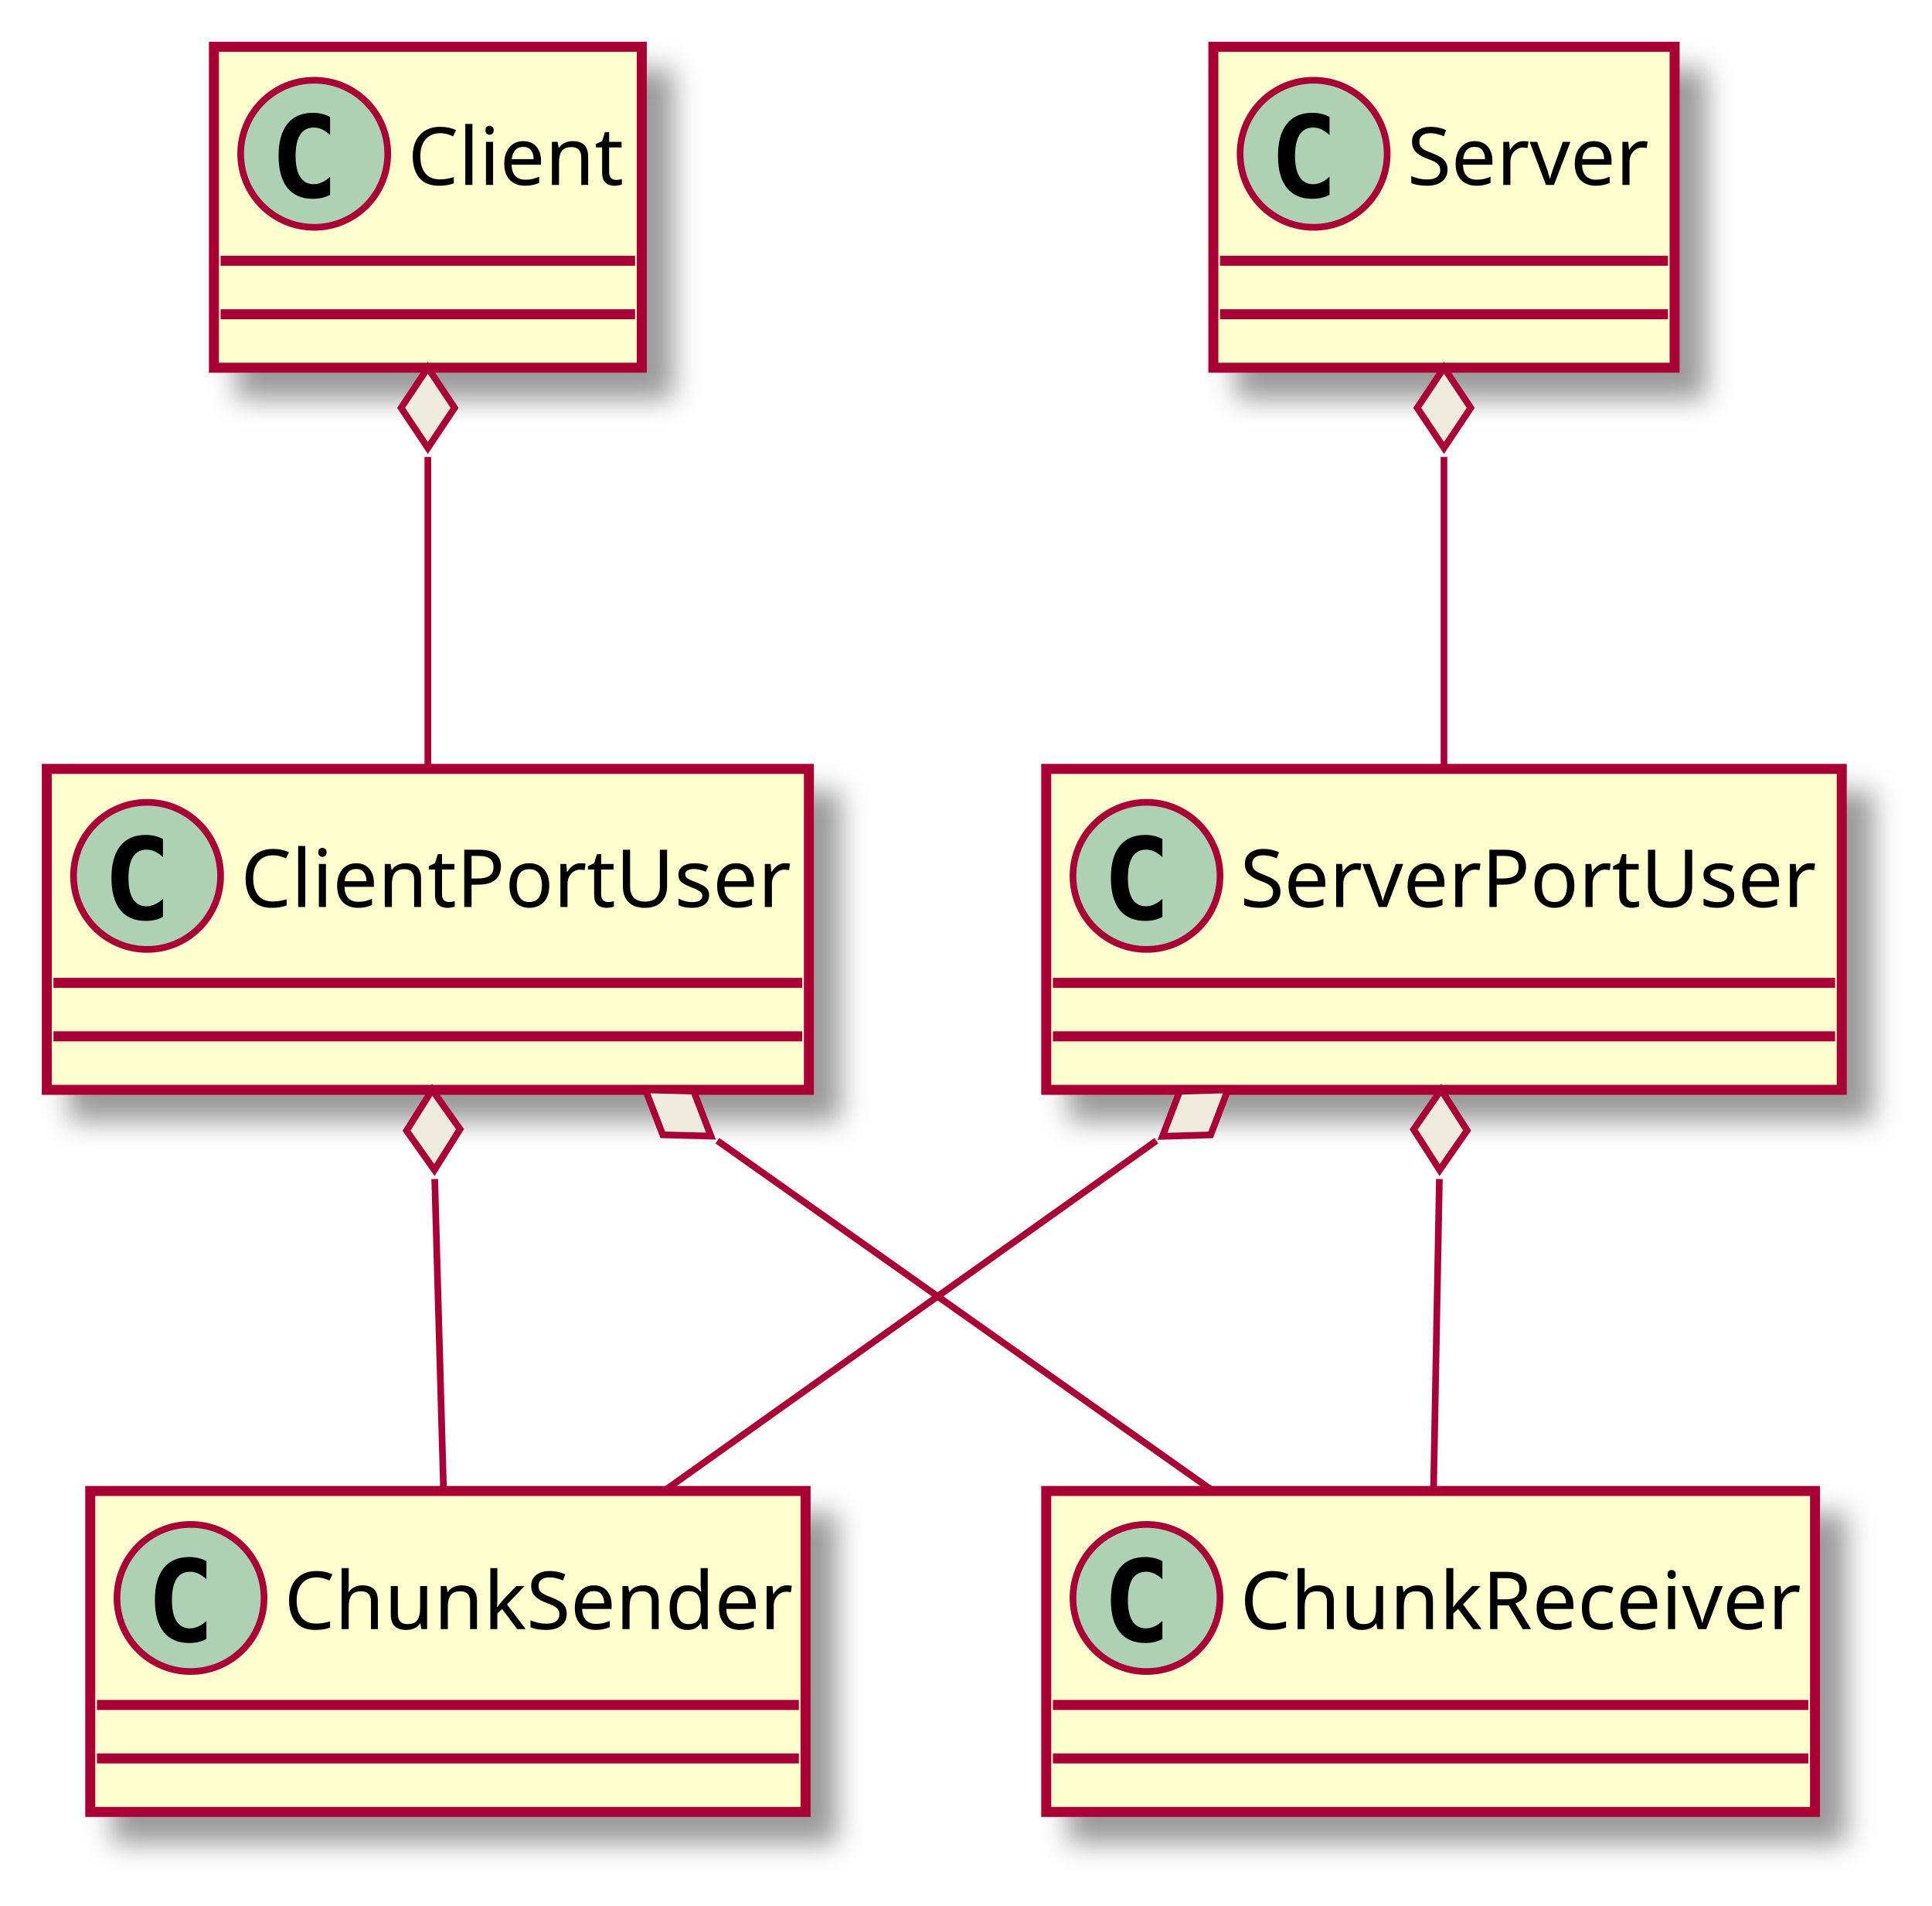
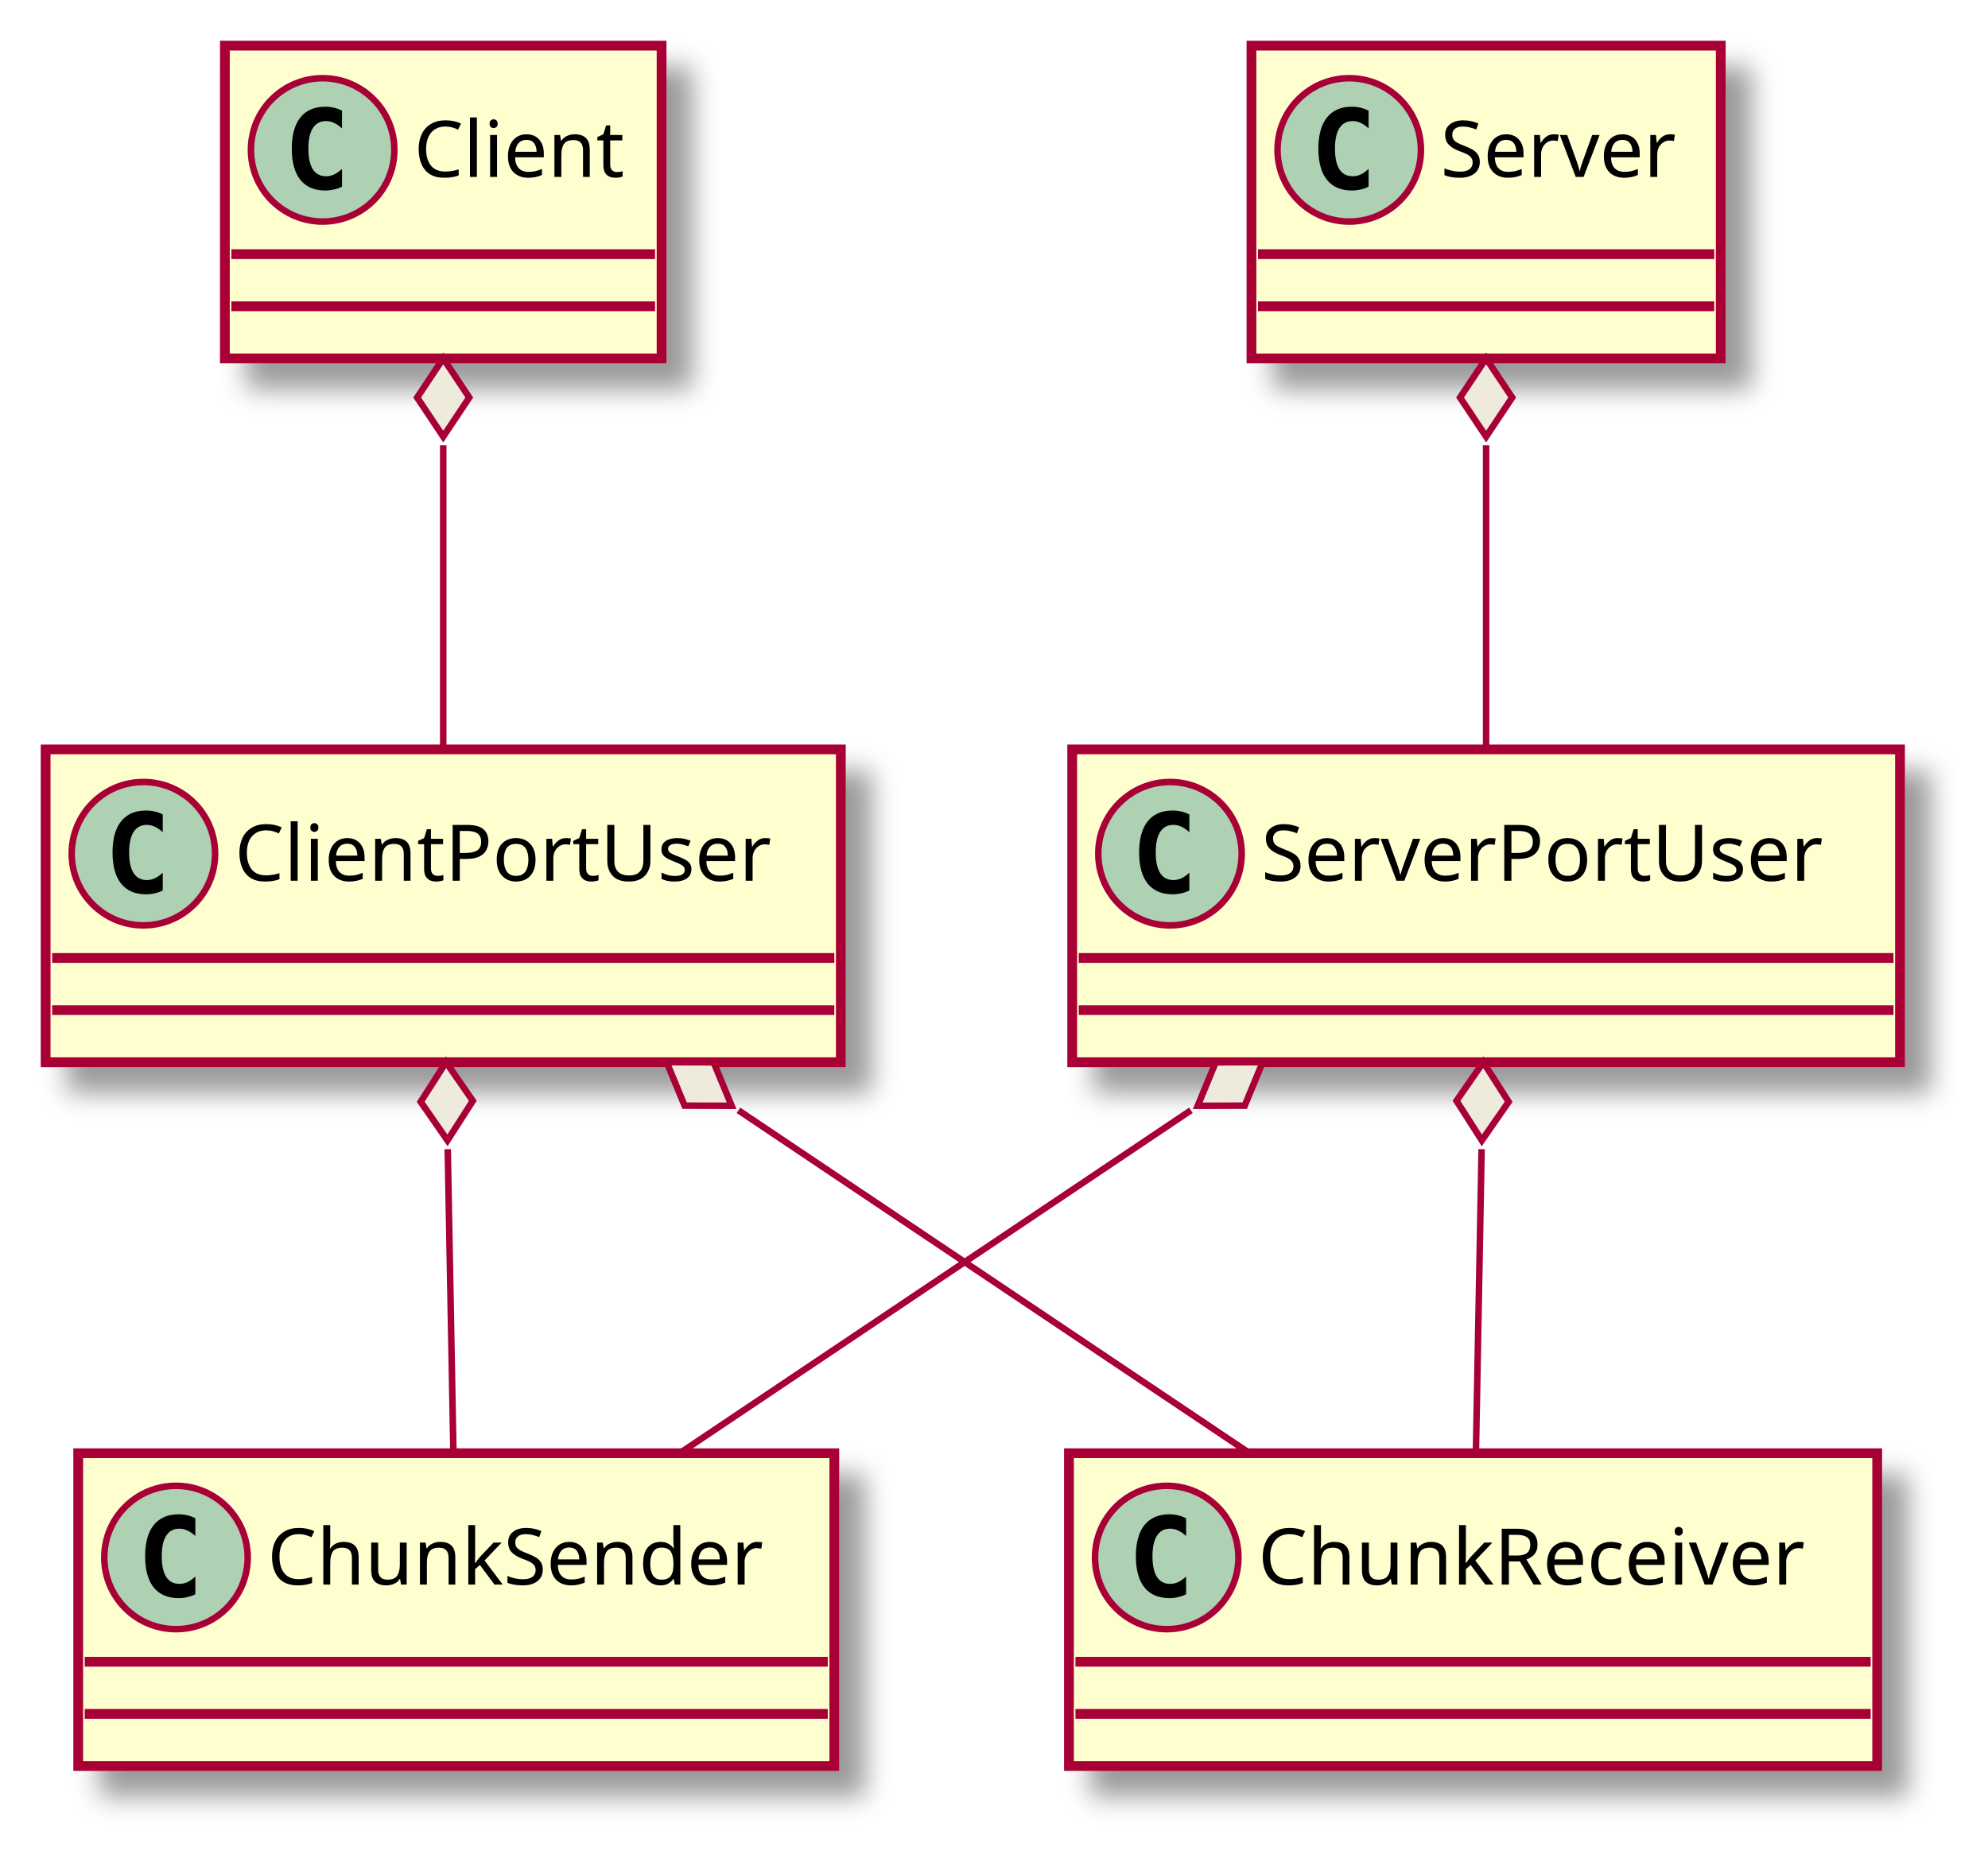
- <svg xmlns="http://www.w3.org/2000/svg" contentScriptType="application/ecmascript" contentStyleType="text/css" height="285px" preserveAspectRatio="none" style="width:289px;height:285px;background:#EEEBDC;" version="1.1" viewBox="0 0 289 285" width="289px" zoomAndPan="magnify">
+ <svg xmlns="http://www.w3.org/2000/svg" contentScriptType="application/ecmascript" contentStyleType="text/css" height="285px" preserveAspectRatio="none" style="width:305px;height:285px;background:#EEEBDC;" version="1.1" viewBox="0 0 305 285" width="305px" zoomAndPan="magnify">
  <defs>
    <filter height="300%" id="f1m9fk30sg74lc" width="300%" x="-1" y="-1">
      <feGaussianBlur result="blurOut" stdDeviation="2.0" />
      <feColorMatrix in="blurOut" result="blurOut2" type="matrix" values="0 0 0 0 0 0 0 0 0 0 0 0 0 0 0 0 0 0 .4 0" />
      <feOffset dx="4.0" dy="4.0" in="blurOut2" result="blurOut3" />
      <feBlend in="SourceGraphic" in2="blurOut3" mode="normal" />
    </filter>
  </defs>
  <g>
-     <rect codeLine="2" fill="#FEFECE" filter="url(#f1m9fk30sg74lc)" height="48" id="Client" style="stroke:#A80036;stroke-width:1.5;" width="64" x="32" y="7" />
-     <ellipse cx="47" cy="23" fill="#ADD1B2" rx="11" ry="11" style="stroke:#A80036;stroke-width:1.0;" />
-     <path d="M46.797,29.734 Q44.312,29.734 42.984,28.094 Q41.672,26.422 41.672,23.312 Q41.672,20.188 42.984,18.531 Q44.312,16.875 46.797,16.875 Q47.516,16.875 48.172,17.031 Q48.812,17.188 49.375,17.484 L49.375,20.203 Q49.016,19.859 48.719,19.672 Q48.422,19.469 48.156,19.344 Q47.844,19.203 47.531,19.141 Q47.234,19.078 46.922,19.078 Q45.594,19.078 44.906,20.141 Q44.219,21.234 44.219,23.312 Q44.219,25.406 44.906,26.469 Q45.594,27.547 46.922,27.547 Q47.562,27.547 48.156,27.266 Q48.453,27.141 48.734,26.953 Q49.031,26.75 49.375,26.422 L49.375,29.141 Q48.797,29.438 48.156,29.594 Q47.531,29.734 46.797,29.734 Z " fill="#000000" />
-     <text fill="#000000" font-family="sans-serif" font-size="12" lengthAdjust="spacing" textLength="32" x="61" y="27.656">Client</text>
-     <line style="stroke:#A80036;stroke-width:1.5;" x1="33" x2="95" y1="39" y2="39" />
-     <line style="stroke:#A80036;stroke-width:1.5;" x1="33" x2="95" y1="47" y2="47" />
-     <rect codeLine="5" fill="#FEFECE" filter="url(#f1m9fk30sg74lc)" height="48" id="Server" style="stroke:#A80036;stroke-width:1.5;" width="69" x="181.5" y="7" />
-     <ellipse cx="196.5" cy="23" fill="#ADD1B2" rx="11" ry="11" style="stroke:#A80036;stroke-width:1.0;" />
-     <path d="M196.297,29.734 Q193.812,29.734 192.484,28.094 Q191.172,26.422 191.172,23.312 Q191.172,20.188 192.484,18.531 Q193.812,16.875 196.297,16.875 Q197.016,16.875 197.672,17.031 Q198.312,17.188 198.875,17.484 L198.875,20.203 Q198.516,19.859 198.219,19.672 Q197.922,19.469 197.656,19.344 Q197.344,19.203 197.031,19.141 Q196.734,19.078 196.422,19.078 Q195.094,19.078 194.406,20.141 Q193.719,21.234 193.719,23.312 Q193.719,25.406 194.406,26.469 Q195.094,27.547 196.422,27.547 Q197.062,27.547 197.656,27.266 Q197.953,27.141 198.234,26.953 Q198.531,26.75 198.875,26.422 L198.875,29.141 Q198.297,29.438 197.656,29.594 Q197.031,29.734 196.297,29.734 Z " fill="#000000" />
-     <text fill="#000000" font-family="sans-serif" font-size="12" lengthAdjust="spacing" textLength="37" x="210.5" y="27.656">Server</text>
-     <line style="stroke:#A80036;stroke-width:1.5;" x1="182.5" x2="249.5" y1="39" y2="39" />
-     <line style="stroke:#A80036;stroke-width:1.5;" x1="182.5" x2="249.5" y1="47" y2="47" />
-     <rect codeLine="8" fill="#FEFECE" filter="url(#f1m9fk30sg74lc)" height="48" id="ClientPortUser" style="stroke:#A80036;stroke-width:1.5;" width="114" x="7" y="115" />
+     <rect codeLine="2" fill="#FEFECE" filter="url(#f1m9fk30sg74lc)" height="48" id="Client" style="stroke:#A80036;stroke-width:1.5;" width="67" x="34.5" y="7" />
+     <ellipse cx="49.5" cy="23" fill="#ADD1B2" rx="11" ry="11" style="stroke:#A80036;stroke-width:1.0;" />
+     <path d="M52.469,28.641 Q51.891,28.938 51.25,29.078 Q50.609,29.234 49.906,29.234 Q47.406,29.234 46.078,27.594 Q44.766,25.938 44.766,22.812 Q44.766,19.688 46.078,18.031 Q47.406,16.375 49.906,16.375 Q50.609,16.375 51.25,16.531 Q51.906,16.688 52.469,16.984 L52.469,19.703 Q51.844,19.125 51.25,18.859 Q50.656,18.578 50.031,18.578 Q48.688,18.578 48,19.656 Q47.312,20.719 47.312,22.812 Q47.312,24.906 48,25.984 Q48.688,27.047 50.031,27.047 Q50.656,27.047 51.25,26.781 Q51.844,26.5 52.469,25.922 L52.469,28.641 Z " fill="#000000" />
+     <text fill="#000000" font-family="sans-serif" font-size="12" lengthAdjust="spacing" textLength="35" x="63.5" y="27.154">Client</text>
+     <line style="stroke:#A80036;stroke-width:1.5;" x1="35.5" x2="100.5" y1="39" y2="39" />
+     <line style="stroke:#A80036;stroke-width:1.5;" x1="35.5" x2="100.5" y1="47" y2="47" />
+     <rect codeLine="5" fill="#FEFECE" filter="url(#f1m9fk30sg74lc)" height="48" id="Server" style="stroke:#A80036;stroke-width:1.5;" width="72" x="192" y="7" />
+     <ellipse cx="207" cy="23" fill="#ADD1B2" rx="11" ry="11" style="stroke:#A80036;stroke-width:1.0;" />
+     <path d="M209.969,28.641 Q209.391,28.938 208.75,29.078 Q208.109,29.234 207.406,29.234 Q204.906,29.234 203.578,27.594 Q202.266,25.938 202.266,22.812 Q202.266,19.688 203.578,18.031 Q204.906,16.375 207.406,16.375 Q208.109,16.375 208.75,16.531 Q209.406,16.688 209.969,16.984 L209.969,19.703 Q209.344,19.125 208.75,18.859 Q208.156,18.578 207.531,18.578 Q206.188,18.578 205.5,19.656 Q204.812,20.719 204.812,22.812 Q204.812,24.906 205.5,25.984 Q206.188,27.047 207.531,27.047 Q208.156,27.047 208.75,26.781 Q209.344,26.5 209.969,25.922 L209.969,28.641 Z " fill="#000000" />
+     <text fill="#000000" font-family="sans-serif" font-size="12" lengthAdjust="spacing" textLength="40" x="221" y="27.154">Server</text>
+     <line style="stroke:#A80036;stroke-width:1.5;" x1="193" x2="263" y1="39" y2="39" />
+     <line style="stroke:#A80036;stroke-width:1.5;" x1="193" x2="263" y1="47" y2="47" />
+     <rect codeLine="8" fill="#FEFECE" filter="url(#f1m9fk30sg74lc)" height="48" id="ClientPortUser" style="stroke:#A80036;stroke-width:1.5;" width="122" x="7" y="115" />
    <ellipse cx="22" cy="131" fill="#ADD1B2" rx="11" ry="11" style="stroke:#A80036;stroke-width:1.0;" />
-     <path d="M21.797,137.734 Q19.312,137.734 17.984,136.094 Q16.672,134.422 16.672,131.312 Q16.672,128.188 17.984,126.531 Q19.312,124.875 21.797,124.875 Q22.516,124.875 23.172,125.031 Q23.812,125.188 24.375,125.484 L24.375,128.203 Q24.016,127.859 23.719,127.672 Q23.422,127.469 23.156,127.344 Q22.844,127.203 22.531,127.141 Q22.234,127.078 21.922,127.078 Q20.594,127.078 19.906,128.141 Q19.219,129.234 19.219,131.312 Q19.219,133.406 19.906,134.469 Q20.594,135.547 21.922,135.547 Q22.562,135.547 23.156,135.266 Q23.453,135.141 23.734,134.953 Q24.031,134.75 24.375,134.422 L24.375,137.141 Q23.797,137.438 23.156,137.594 Q22.531,137.734 21.797,137.734 Z " fill="#000000" />
-     <text fill="#000000" font-family="sans-serif" font-size="12" lengthAdjust="spacing" textLength="82" x="36" y="135.656">ClientPortUser</text>
-     <line style="stroke:#A80036;stroke-width:1.5;" x1="8" x2="120" y1="147" y2="147" />
-     <line style="stroke:#A80036;stroke-width:1.5;" x1="8" x2="120" y1="155" y2="155" />
-     <rect codeLine="11" fill="#FEFECE" filter="url(#f1m9fk30sg74lc)" height="48" id="ServerPortUser" style="stroke:#A80036;stroke-width:1.5;" width="119" x="156.5" y="115" />
-     <ellipse cx="171.5" cy="131" fill="#ADD1B2" rx="11" ry="11" style="stroke:#A80036;stroke-width:1.0;" />
-     <path d="M171.297,137.734 Q168.812,137.734 167.484,136.094 Q166.172,134.422 166.172,131.312 Q166.172,128.188 167.484,126.531 Q168.812,124.875 171.297,124.875 Q172.016,124.875 172.672,125.031 Q173.312,125.188 173.875,125.484 L173.875,128.203 Q173.516,127.859 173.219,127.672 Q172.922,127.469 172.656,127.344 Q172.344,127.203 172.031,127.141 Q171.734,127.078 171.422,127.078 Q170.094,127.078 169.406,128.141 Q168.719,129.234 168.719,131.312 Q168.719,133.406 169.406,134.469 Q170.094,135.547 171.422,135.547 Q172.062,135.547 172.656,135.266 Q172.953,135.141 173.234,134.953 Q173.531,134.75 173.875,134.422 L173.875,137.141 Q173.297,137.438 172.656,137.594 Q172.031,137.734 171.297,137.734 Z " fill="#000000" />
-     <text fill="#000000" font-family="sans-serif" font-size="12" lengthAdjust="spacing" textLength="87" x="185.5" y="135.656">ServerPortUser</text>
-     <line style="stroke:#A80036;stroke-width:1.5;" x1="157.5" x2="274.5" y1="147" y2="147" />
-     <line style="stroke:#A80036;stroke-width:1.5;" x1="157.5" x2="274.5" y1="155" y2="155" />
-     <rect fill="#FEFECE" filter="url(#f1m9fk30sg74lc)" height="48" id="ChunkSender" style="stroke:#A80036;stroke-width:1.5;" width="107" x="13.5" y="223" />
-     <ellipse cx="28.5" cy="239" fill="#ADD1B2" rx="11" ry="11" style="stroke:#A80036;stroke-width:1.0;" />
-     <path d="M28.297,245.734 Q25.812,245.734 24.484,244.094 Q23.172,242.422 23.172,239.312 Q23.172,236.188 24.484,234.531 Q25.812,232.875 28.297,232.875 Q29.016,232.875 29.672,233.031 Q30.312,233.188 30.875,233.484 L30.875,236.203 Q30.516,235.859 30.219,235.672 Q29.922,235.469 29.656,235.344 Q29.344,235.203 29.031,235.141 Q28.734,235.078 28.422,235.078 Q27.094,235.078 26.406,236.141 Q25.719,237.234 25.719,239.312 Q25.719,241.406 26.406,242.469 Q27.094,243.547 28.422,243.547 Q29.062,243.547 29.656,243.266 Q29.953,243.141 30.234,242.953 Q30.531,242.75 30.875,242.422 L30.875,245.141 Q30.297,245.438 29.656,245.594 Q29.031,245.734 28.297,245.734 Z " fill="#000000" />
-     <text fill="#000000" font-family="sans-serif" font-size="12" lengthAdjust="spacing" textLength="75" x="42.5" y="243.656">ChunkSender</text>
-     <line style="stroke:#A80036;stroke-width:1.5;" x1="14.5" x2="119.5" y1="255" y2="255" />
-     <line style="stroke:#A80036;stroke-width:1.5;" x1="14.5" x2="119.5" y1="263" y2="263" />
-     <rect fill="#FEFECE" filter="url(#f1m9fk30sg74lc)" height="48" id="ChunkReceiver" style="stroke:#A80036;stroke-width:1.5;" width="115" x="156.5" y="223" />
-     <ellipse cx="171.5" cy="239" fill="#ADD1B2" rx="11" ry="11" style="stroke:#A80036;stroke-width:1.0;" />
-     <path d="M171.297,245.734 Q168.812,245.734 167.484,244.094 Q166.172,242.422 166.172,239.312 Q166.172,236.188 167.484,234.531 Q168.812,232.875 171.297,232.875 Q172.016,232.875 172.672,233.031 Q173.312,233.188 173.875,233.484 L173.875,236.203 Q173.516,235.859 173.219,235.672 Q172.922,235.469 172.656,235.344 Q172.344,235.203 172.031,235.141 Q171.734,235.078 171.422,235.078 Q170.094,235.078 169.406,236.141 Q168.719,237.234 168.719,239.312 Q168.719,241.406 169.406,242.469 Q170.094,243.547 171.422,243.547 Q172.062,243.547 172.656,243.266 Q172.953,243.141 173.234,242.953 Q173.531,242.75 173.875,242.422 L173.875,245.141 Q173.297,245.438 172.656,245.594 Q172.031,245.734 171.297,245.734 Z " fill="#000000" />
-     <text fill="#000000" font-family="sans-serif" font-size="12" lengthAdjust="spacing" textLength="83" x="185.5" y="243.656">ChunkReceiver</text>
-     <line style="stroke:#A80036;stroke-width:1.5;" x1="157.5" x2="270.5" y1="255" y2="255" />
-     <line style="stroke:#A80036;stroke-width:1.5;" x1="157.5" x2="270.5" y1="263" y2="263" />
-     <path codeLine="14" d="M64,68.34 C64,83.68 64,101.1 64,114.68 " fill="none" id="Client-backto-ClientPortUser" style="stroke:#A80036;stroke-width:1.0;" />
-     <polygon fill="#EEEBDC" points="64,55,60,61,64,67,68,61,64,55" style="stroke:#A80036;stroke-width:1.0;" />
-     <path codeLine="15" d="M216,68.34 C216,83.68 216,101.1 216,114.68 " fill="none" id="Server-backto-ServerPortUser" style="stroke:#A80036;stroke-width:1.0;" />
-     <polygon fill="#EEEBDC" points="216,55,212,61,216,67,220,61,216,55" style="stroke:#A80036;stroke-width:1.0;" />
-     <path codeLine="17" d="M65.03,176.34 C65.46,191.68 65.96,209.1 66.34,222.68 " fill="none" id="ClientPortUser-backto-ChunkSender" style="stroke:#A80036;stroke-width:1.0;" />
-     <polygon fill="#EEEBDC" points="64.65,163,60.816,169.108,64.98,174.995,68.813,168.888,64.65,163" style="stroke:#A80036;stroke-width:1.0;" />
-     <path codeLine="18" d="M107.31,170.61 C130.88,187.26 159.57,207.54 181.26,222.86 " fill="none" id="ClientPortUser-backto-ChunkReceiver" style="stroke:#A80036;stroke-width:1.0;" />
-     <polygon fill="#EEEBDC" points="96.55,163,99.142,169.729,106.35,169.925,103.758,163.196,96.55,163" style="stroke:#A80036;stroke-width:1.0;" />
-     <path codeLine="20" d="M172.98,170.61 C149.56,187.26 121.07,207.54 99.52,222.86 " fill="none" id="ServerPortUser-backto-ChunkSender" style="stroke:#A80036;stroke-width:1.0;" />
-     <polygon fill="#EEEBDC" points="183.67,163,176.462,163.218,173.891,169.955,181.099,169.737,183.67,163" style="stroke:#A80036;stroke-width:1.0;" />
-     <path codeLine="21" d="M215.31,176.34 C215.02,191.68 214.7,209.1 214.44,222.68 " fill="none" id="ServerPortUser-backto-ChunkReceiver" style="stroke:#A80036;stroke-width:1.0;" />
-     <polygon fill="#EEEBDC" points="215.57,163,211.459,168.924,215.346,174.998,219.457,169.074,215.57,163" style="stroke:#A80036;stroke-width:1.0;" />
+     <path d="M24.969,136.641 Q24.391,136.938 23.75,137.078 Q23.109,137.234 22.406,137.234 Q19.906,137.234 18.578,135.594 Q17.266,133.938 17.266,130.812 Q17.266,127.688 18.578,126.031 Q19.906,124.375 22.406,124.375 Q23.109,124.375 23.75,124.531 Q24.406,124.688 24.969,124.984 L24.969,127.703 Q24.344,127.125 23.75,126.859 Q23.156,126.578 22.531,126.578 Q21.188,126.578 20.5,127.656 Q19.812,128.719 19.812,130.812 Q19.812,132.906 20.5,133.984 Q21.188,135.047 22.531,135.047 Q23.156,135.047 23.75,134.781 Q24.344,134.5 24.969,133.922 L24.969,136.641 Z " fill="#000000" />
+     <text fill="#000000" font-family="sans-serif" font-size="12" lengthAdjust="spacing" textLength="90" x="36" y="135.154">ClientPortUser</text>
+     <line style="stroke:#A80036;stroke-width:1.5;" x1="8" x2="128" y1="147" y2="147" />
+     <line style="stroke:#A80036;stroke-width:1.5;" x1="8" x2="128" y1="155" y2="155" />
+     <rect codeLine="11" fill="#FEFECE" filter="url(#f1m9fk30sg74lc)" height="48" id="ServerPortUser" style="stroke:#A80036;stroke-width:1.5;" width="127" x="164.5" y="115" />
+     <ellipse cx="179.5" cy="131" fill="#ADD1B2" rx="11" ry="11" style="stroke:#A80036;stroke-width:1.0;" />
+     <path d="M182.469,136.641 Q181.891,136.938 181.25,137.078 Q180.609,137.234 179.906,137.234 Q177.406,137.234 176.078,135.594 Q174.766,133.938 174.766,130.812 Q174.766,127.688 176.078,126.031 Q177.406,124.375 179.906,124.375 Q180.609,124.375 181.25,124.531 Q181.906,124.688 182.469,124.984 L182.469,127.703 Q181.844,127.125 181.25,126.859 Q180.656,126.578 180.031,126.578 Q178.688,126.578 178,127.656 Q177.312,128.719 177.312,130.812 Q177.312,132.906 178,133.984 Q178.688,135.047 180.031,135.047 Q180.656,135.047 181.25,134.781 Q181.844,134.5 182.469,133.922 L182.469,136.641 Z " fill="#000000" />
+     <text fill="#000000" font-family="sans-serif" font-size="12" lengthAdjust="spacing" textLength="95" x="193.5" y="135.154">ServerPortUser</text>
+     <line style="stroke:#A80036;stroke-width:1.5;" x1="165.5" x2="290.5" y1="147" y2="147" />
+     <line style="stroke:#A80036;stroke-width:1.5;" x1="165.5" x2="290.5" y1="155" y2="155" />
+     <rect fill="#FEFECE" filter="url(#f1m9fk30sg74lc)" height="48" id="ChunkSender" style="stroke:#A80036;stroke-width:1.5;" width="116" x="12" y="223" />
+     <ellipse cx="27" cy="239" fill="#ADD1B2" rx="11" ry="11" style="stroke:#A80036;stroke-width:1.0;" />
+     <path d="M29.969,244.641 Q29.391,244.938 28.75,245.078 Q28.109,245.234 27.406,245.234 Q24.906,245.234 23.578,243.594 Q22.266,241.938 22.266,238.812 Q22.266,235.688 23.578,234.031 Q24.906,232.375 27.406,232.375 Q28.109,232.375 28.75,232.531 Q29.406,232.688 29.969,232.984 L29.969,235.703 Q29.344,235.125 28.75,234.859 Q28.156,234.578 27.531,234.578 Q26.188,234.578 25.5,235.656 Q24.812,236.719 24.812,238.812 Q24.812,240.906 25.5,241.984 Q26.188,243.047 27.531,243.047 Q28.156,243.047 28.75,242.781 Q29.344,242.5 29.969,241.922 L29.969,244.641 Z " fill="#000000" />
+     <text fill="#000000" font-family="sans-serif" font-size="12" lengthAdjust="spacing" textLength="84" x="41" y="243.154">ChunkSender</text>
+     <line style="stroke:#A80036;stroke-width:1.5;" x1="13" x2="127" y1="255" y2="255" />
+     <line style="stroke:#A80036;stroke-width:1.5;" x1="13" x2="127" y1="263" y2="263" />
+     <rect fill="#FEFECE" filter="url(#f1m9fk30sg74lc)" height="48" id="ChunkReceiver" style="stroke:#A80036;stroke-width:1.5;" width="124" x="164" y="223" />
+     <ellipse cx="179" cy="239" fill="#ADD1B2" rx="11" ry="11" style="stroke:#A80036;stroke-width:1.0;" />
+     <path d="M181.969,244.641 Q181.391,244.938 180.75,245.078 Q180.109,245.234 179.406,245.234 Q176.906,245.234 175.578,243.594 Q174.266,241.938 174.266,238.812 Q174.266,235.688 175.578,234.031 Q176.906,232.375 179.406,232.375 Q180.109,232.375 180.75,232.531 Q181.406,232.688 181.969,232.984 L181.969,235.703 Q181.344,235.125 180.75,234.859 Q180.156,234.578 179.531,234.578 Q178.188,234.578 177.5,235.656 Q176.812,236.719 176.812,238.812 Q176.812,240.906 177.5,241.984 Q178.188,243.047 179.531,243.047 Q180.156,243.047 180.75,242.781 Q181.344,242.5 181.969,241.922 L181.969,244.641 Z " fill="#000000" />
+     <text fill="#000000" font-family="sans-serif" font-size="12" lengthAdjust="spacing" textLength="92" x="193" y="243.154">ChunkReceiver</text>
+     <line style="stroke:#A80036;stroke-width:1.5;" x1="165" x2="287" y1="255" y2="255" />
+     <line style="stroke:#A80036;stroke-width:1.5;" x1="165" x2="287" y1="263" y2="263" />
+     <path codeLine="14" d="M68,68.34 C68,83.68 68,101.1 68,114.68 " fill="none" id="Client-backto-ClientPortUser" style="stroke:#A80036;stroke-width:1.0;" />
+     <polygon fill="#EEEBDC" points="68,55,64,61,68,67,72,61,68,55" style="stroke:#A80036;stroke-width:1.0;" />
+     <path codeLine="15" d="M228,68.34 C228,83.68 228,101.1 228,114.68 " fill="none" id="Server-backto-ServerPortUser" style="stroke:#A80036;stroke-width:1.0;" />
+     <polygon fill="#EEEBDC" points="228,55,224,61,228,67,232,61,228,55" style="stroke:#A80036;stroke-width:1.0;" />
+     <path codeLine="17" d="M68.69,176.34 C68.98,191.68 69.3,209.1 69.56,222.68 " fill="none" id="ClientPortUser-backto-ChunkSender" style="stroke:#A80036;stroke-width:1.0;" />
+     <polygon fill="#EEEBDC" points="68.43,163,64.543,169.074,68.654,174.998,72.541,168.924,68.43,163" style="stroke:#A80036;stroke-width:1.0;" />
+     <path codeLine="18" d="M113.29,170.38 C138.18,187.08 168.56,207.47 191.51,222.86 " fill="none" id="ClientPortUser-backto-ChunkReceiver" style="stroke:#A80036;stroke-width:1.0;" />
+     <polygon fill="#EEEBDC" points="102.28,163,105.035,169.664,112.246,169.684,109.491,163.02,102.28,163" style="stroke:#A80036;stroke-width:1.0;" />
+     <path codeLine="20" d="M182.71,170.38 C157.82,187.08 127.44,207.47 104.49,222.86 " fill="none" id="ServerPortUser-backto-ChunkSender" style="stroke:#A80036;stroke-width:1.0;" />
+     <polygon fill="#EEEBDC" points="193.72,163,186.509,163.02,183.754,169.684,190.965,169.664,193.72,163" style="stroke:#A80036;stroke-width:1.0;" />
+     <path codeLine="21" d="M227.31,176.34 C227.02,191.68 226.7,209.1 226.44,222.68 " fill="none" id="ServerPortUser-backto-ChunkReceiver" style="stroke:#A80036;stroke-width:1.0;" />
+     <polygon fill="#EEEBDC" points="227.57,163,223.459,168.924,227.346,174.998,231.457,169.074,227.57,163" style="stroke:#A80036;stroke-width:1.0;" />
  </g>
</svg>
